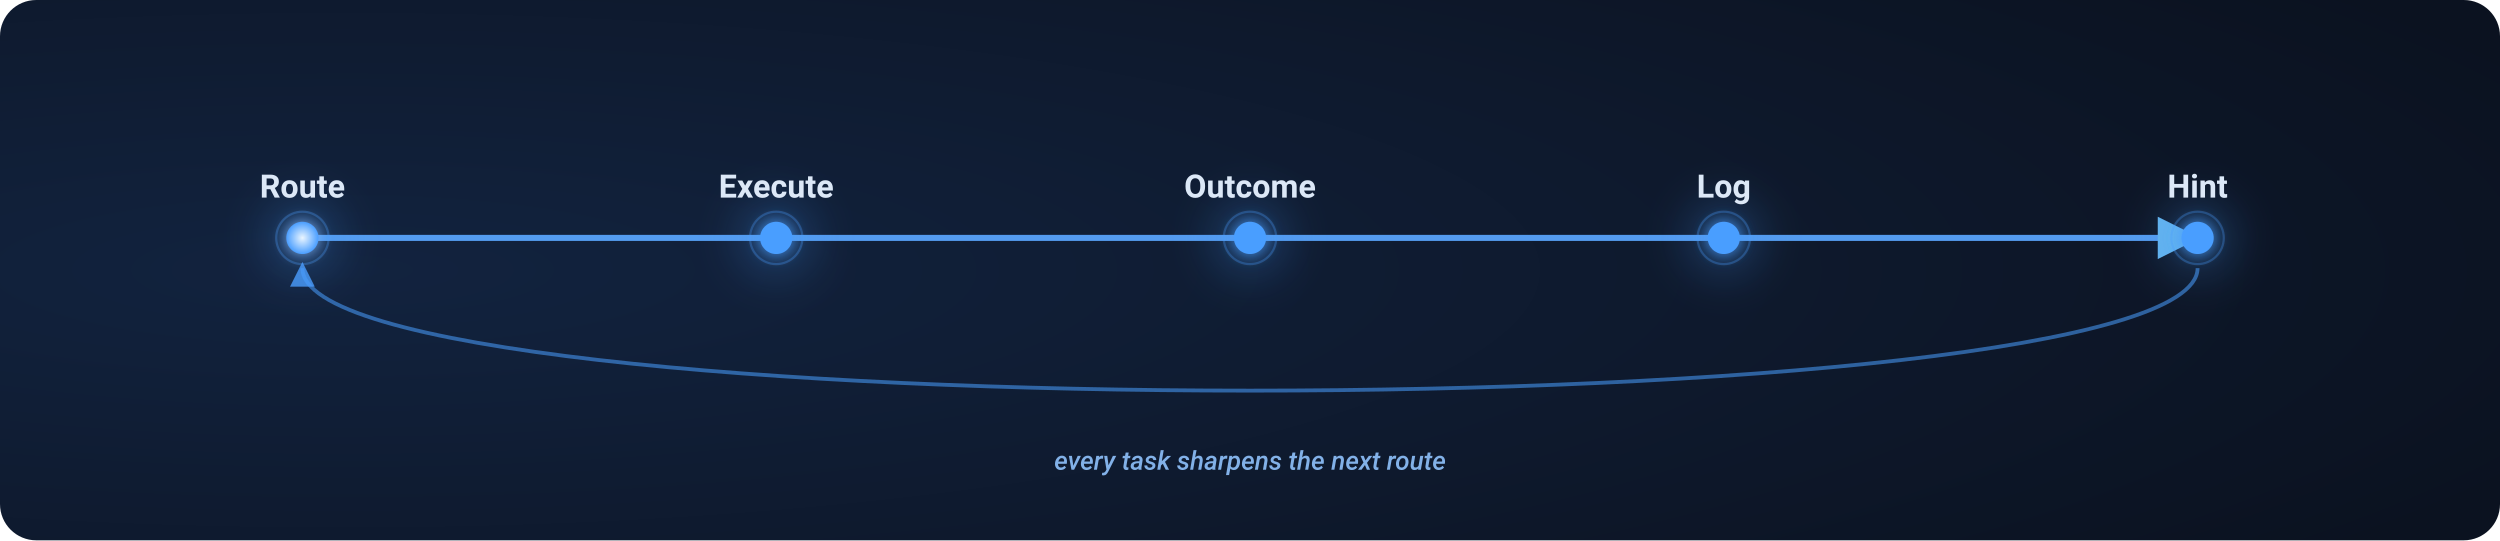
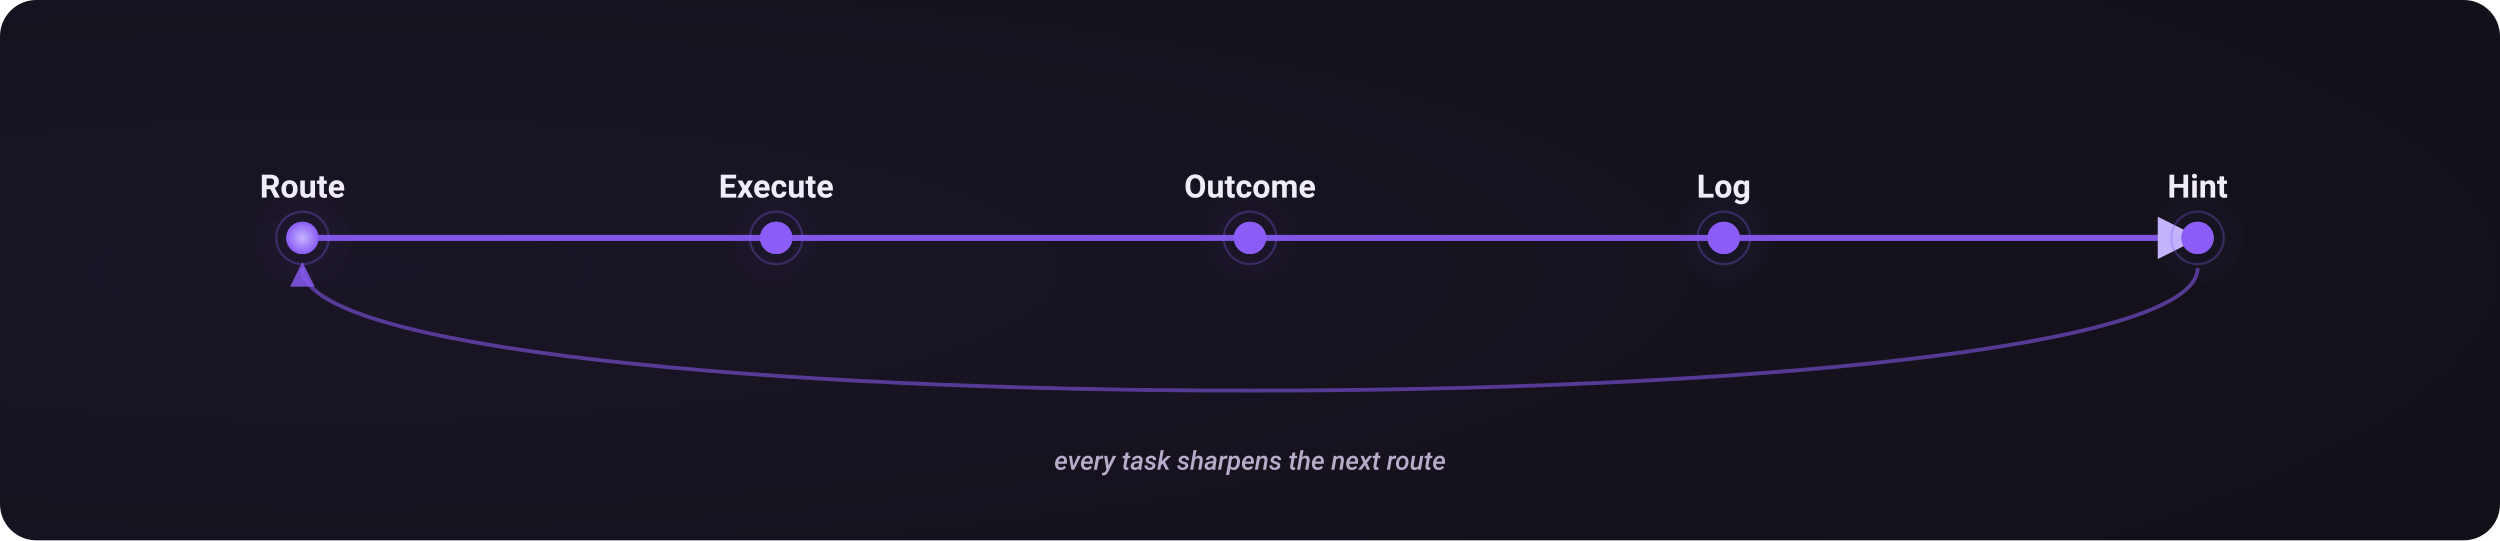
<svg xmlns="http://www.w3.org/2000/svg" viewBox="0 0 1240 268" font-family="-apple-system,BlinkMacSystemFont,Segoe UI,Roboto,Helvetica,Arial,sans-serif">
  <defs>
    <radialGradient id="src" cx="0.5" cy="0.5" r="0.5">
-       <stop offset="0" stop-color="#eaf5ff" />
-       <stop offset="1" stop-color="#4a9eff" />
+       <stop offset="0" stop-color="#C4B5FD" />
+       <stop offset="1" stop-color="#8B5CF6" />
    </radialGradient>
    <radialGradient id="vign" cx="0.14" cy="0.5" r="0.95">
-       <stop offset="0" stop-color="#12233f" />
-       <stop offset="1" stop-color="#0b1220" />
+       <stop offset="0" stop-color="#1A1526" />
+       <stop offset="1" stop-color="#121018" />
    </radialGradient>
    <filter id="glow" x="-80%" y="-80%" width="260%" height="260%">
-       <feGaussianBlur stdDeviation="4" result="b" />
+       <feGaussianBlur stdDeviation="0" result="b" />
      <feMerge>
        <feMergeNode in="b" />
        <feMergeNode in="SourceGraphic" />
      </feMerge>
    </filter>
    <filter id="soft" x="-140%" y="-140%" width="380%" height="380%">
-       <feGaussianBlur stdDeviation="9" />
+       <feGaussianBlur stdDeviation="2" />
    </filter>
    <marker id="arw" viewBox="0 0 10 10" refX="7.5" refY="5" markerWidth="7" markerHeight="7" orient="auto-start-reverse">
-       <path d="M0,0 L10,5 L0,10 z" fill="#63b3ed" />
+       <path d="M0,0 L10,5 L0,10 z" fill="#C4B5FD" />
    </marker>
    <marker id="arwd" viewBox="0 0 10 10" refX="7.5" refY="5" markerWidth="6.5" markerHeight="6.5" orient="auto-start-reverse">
-       <path d="M0,0 L10,5 L0,10 z" fill="#4a9eff" opacity="0.8" />
+       <path d="M0,0 L10,5 L0,10 z" fill="#8B5CF6" opacity="0.8" />
    </marker>
  </defs>
  <rect width="1240" height="268" rx="18" fill="url(#vign)" />
-   <line x1="150.0" y1="118.0" x2="1086.0" y2="118.0" stroke="#4a9eff" stroke-width="8" stroke-opacity="0.16" stroke-linecap="round" filter="url(#soft)" />
-   <line x1="150.0" y1="118.0" x2="1086.0" y2="118.0" stroke="#5aa6ff" stroke-width="3" stroke-opacity="0.92" stroke-linecap="round" marker-end="url(#arw)" />
-   <path d="M 1090.0 133 C 1090.0 214 150.0 214 150.0 133" fill="none" stroke="#4a9eff" stroke-opacity="0.55" stroke-width="1.9" marker-end="url(#arwd)" />
-   <text x="620.0" y="233.0" text-anchor="middle" font-size="13" font-weight="500" fill="#82b1e8" font-style="italic">every task sharpens the next route</text>
-   <circle cx="150.0" cy="118.0" r="22.0" fill="#4a9eff" opacity="0.16" filter="url(#soft)" />
-   <circle cx="150.0" cy="118.0" r="13.0" fill="none" stroke="#4a9eff" stroke-opacity="0.3" stroke-width="1.1" />
+   <line x1="150.0" y1="118.0" x2="1086.0" y2="118.0" stroke="#8B5CF6" stroke-width="8" stroke-opacity="0.03" stroke-linecap="round" filter="url(#soft)" />
+   <line x1="150.0" y1="118.0" x2="1086.0" y2="118.0" stroke="#8B5CF6" stroke-width="3" stroke-opacity="0.92" stroke-linecap="round" marker-end="url(#arw)" />
+   <path d="M 1090.0 133 C 1090.0 214 150.0 214 150.0 133" fill="none" stroke="#8B5CF6" stroke-opacity="0.55" stroke-width="1.9" marker-end="url(#arwd)" />
+   <text x="620.0" y="233.0" text-anchor="middle" font-size="13" font-weight="500" fill="#B7ACC9" font-style="italic">every task sharpens the next route</text>
+   <circle cx="150.0" cy="118.0" r="22.0" fill="#8B5CF6" opacity="0.03" filter="url(#soft)" />
+   <circle cx="150.0" cy="118.0" r="13.0" fill="none" stroke="#8B5CF6" stroke-opacity="0.3" stroke-width="1.1" />
  <circle cx="150.0" cy="118.0" r="8.0" fill="url(#src)" fill-opacity="1.0" filter="url(#glow)" />
-   <text x="150.0" y="98.0" text-anchor="middle" font-size="16" font-weight="600" fill="#dce8f7">Route</text>
-   <circle cx="385.0" cy="118.0" r="22.0" fill="#4a9eff" opacity="0.16" filter="url(#soft)" />
-   <circle cx="385.0" cy="118.0" r="13.0" fill="none" stroke="#4a9eff" stroke-opacity="0.3" stroke-width="1.1" />
-   <circle cx="385.0" cy="118.0" r="8.0" fill="#4a9eff" fill-opacity="1.0" filter="url(#glow)" />
-   <text x="385.0" y="98.0" text-anchor="middle" font-size="16" font-weight="600" fill="#dce8f7">Execute</text>
-   <circle cx="620.0" cy="118.0" r="22.0" fill="#4a9eff" opacity="0.16" filter="url(#soft)" />
-   <circle cx="620.0" cy="118.0" r="13.0" fill="none" stroke="#4a9eff" stroke-opacity="0.3" stroke-width="1.1" />
-   <circle cx="620.0" cy="118.0" r="8.0" fill="#4a9eff" fill-opacity="1.0" filter="url(#glow)" />
-   <text x="620.0" y="98.0" text-anchor="middle" font-size="16" font-weight="600" fill="#dce8f7">Outcome</text>
-   <circle cx="855.0" cy="118.0" r="22.0" fill="#4a9eff" opacity="0.16" filter="url(#soft)" />
-   <circle cx="855.0" cy="118.0" r="13.0" fill="none" stroke="#4a9eff" stroke-opacity="0.3" stroke-width="1.1" />
-   <circle cx="855.0" cy="118.0" r="8.0" fill="#4a9eff" fill-opacity="1.0" filter="url(#glow)" />
-   <text x="855.0" y="98.0" text-anchor="middle" font-size="16" font-weight="600" fill="#dce8f7">Log</text>
-   <circle cx="1090.0" cy="118.0" r="22.0" fill="#4a9eff" opacity="0.16" filter="url(#soft)" />
-   <circle cx="1090.0" cy="118.0" r="13.0" fill="none" stroke="#4a9eff" stroke-opacity="0.3" stroke-width="1.1" />
-   <circle cx="1090.0" cy="118.0" r="8.0" fill="#4a9eff" fill-opacity="1.0" filter="url(#glow)" />
-   <text x="1090.0" y="98.0" text-anchor="middle" font-size="16" font-weight="600" fill="#dce8f7">Hint</text>
+   <text x="150.0" y="98.0" text-anchor="middle" font-size="16" font-weight="600" fill="#F1EDF8">Route</text>
+   <circle cx="385.0" cy="118.0" r="22.0" fill="#8B5CF6" opacity="0.03" filter="url(#soft)" />
+   <circle cx="385.0" cy="118.0" r="13.0" fill="none" stroke="#8B5CF6" stroke-opacity="0.3" stroke-width="1.1" />
+   <circle cx="385.0" cy="118.0" r="8.0" fill="#8B5CF6" fill-opacity="1.0" filter="url(#glow)" />
+   <text x="385.0" y="98.0" text-anchor="middle" font-size="16" font-weight="600" fill="#F1EDF8">Execute</text>
+   <circle cx="620.0" cy="118.0" r="22.0" fill="#8B5CF6" opacity="0.03" filter="url(#soft)" />
+   <circle cx="620.0" cy="118.0" r="13.0" fill="none" stroke="#8B5CF6" stroke-opacity="0.3" stroke-width="1.1" />
+   <circle cx="620.0" cy="118.0" r="8.0" fill="#8B5CF6" fill-opacity="1.0" filter="url(#glow)" />
+   <text x="620.0" y="98.0" text-anchor="middle" font-size="16" font-weight="600" fill="#F1EDF8">Outcome</text>
+   <circle cx="855.0" cy="118.0" r="22.0" fill="#8B5CF6" opacity="0.03" filter="url(#soft)" />
+   <circle cx="855.0" cy="118.0" r="13.0" fill="none" stroke="#8B5CF6" stroke-opacity="0.3" stroke-width="1.1" />
+   <circle cx="855.0" cy="118.0" r="8.0" fill="#8B5CF6" fill-opacity="1.0" filter="url(#glow)" />
+   <text x="855.0" y="98.0" text-anchor="middle" font-size="16" font-weight="600" fill="#F1EDF8">Log</text>
+   <circle cx="1090.0" cy="118.0" r="22.0" fill="#8B5CF6" opacity="0.03" filter="url(#soft)" />
+   <circle cx="1090.0" cy="118.0" r="13.0" fill="none" stroke="#8B5CF6" stroke-opacity="0.3" stroke-width="1.1" />
+   <circle cx="1090.0" cy="118.0" r="8.0" fill="#8B5CF6" fill-opacity="1.0" filter="url(#glow)" />
+   <text x="1090.0" y="98.0" text-anchor="middle" font-size="16" font-weight="600" fill="#F1EDF8">Hint</text>
</svg>
